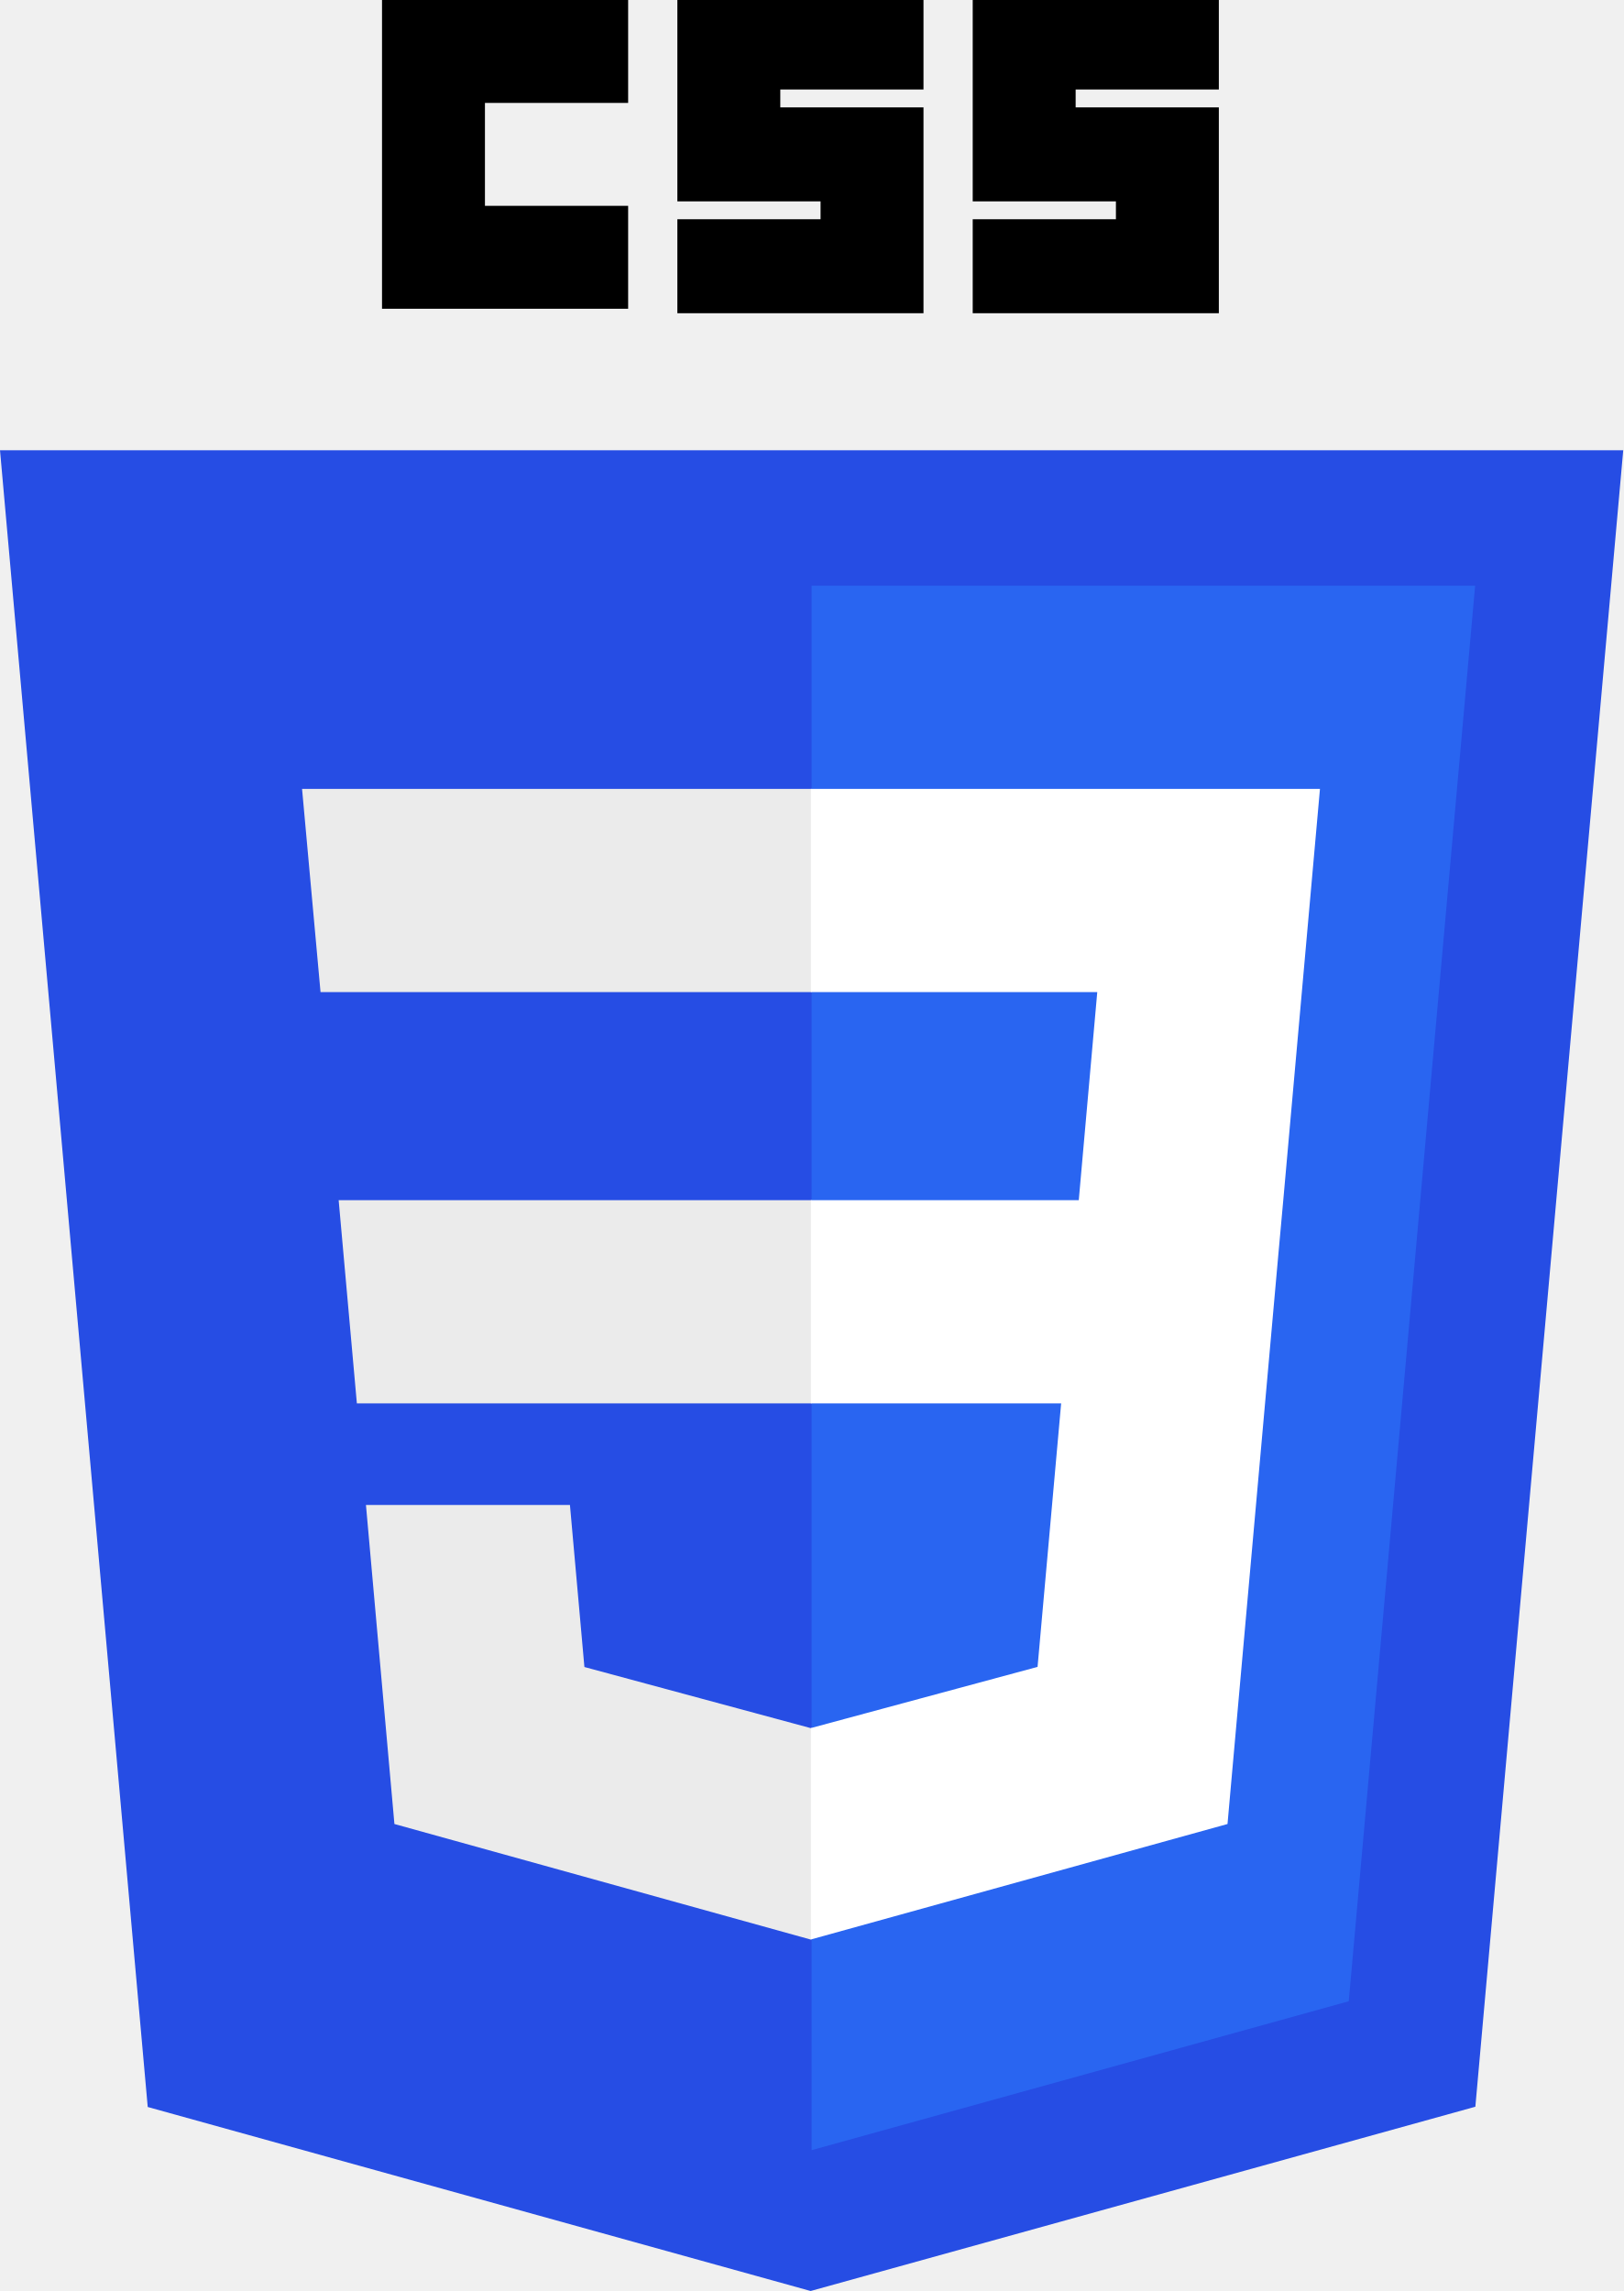
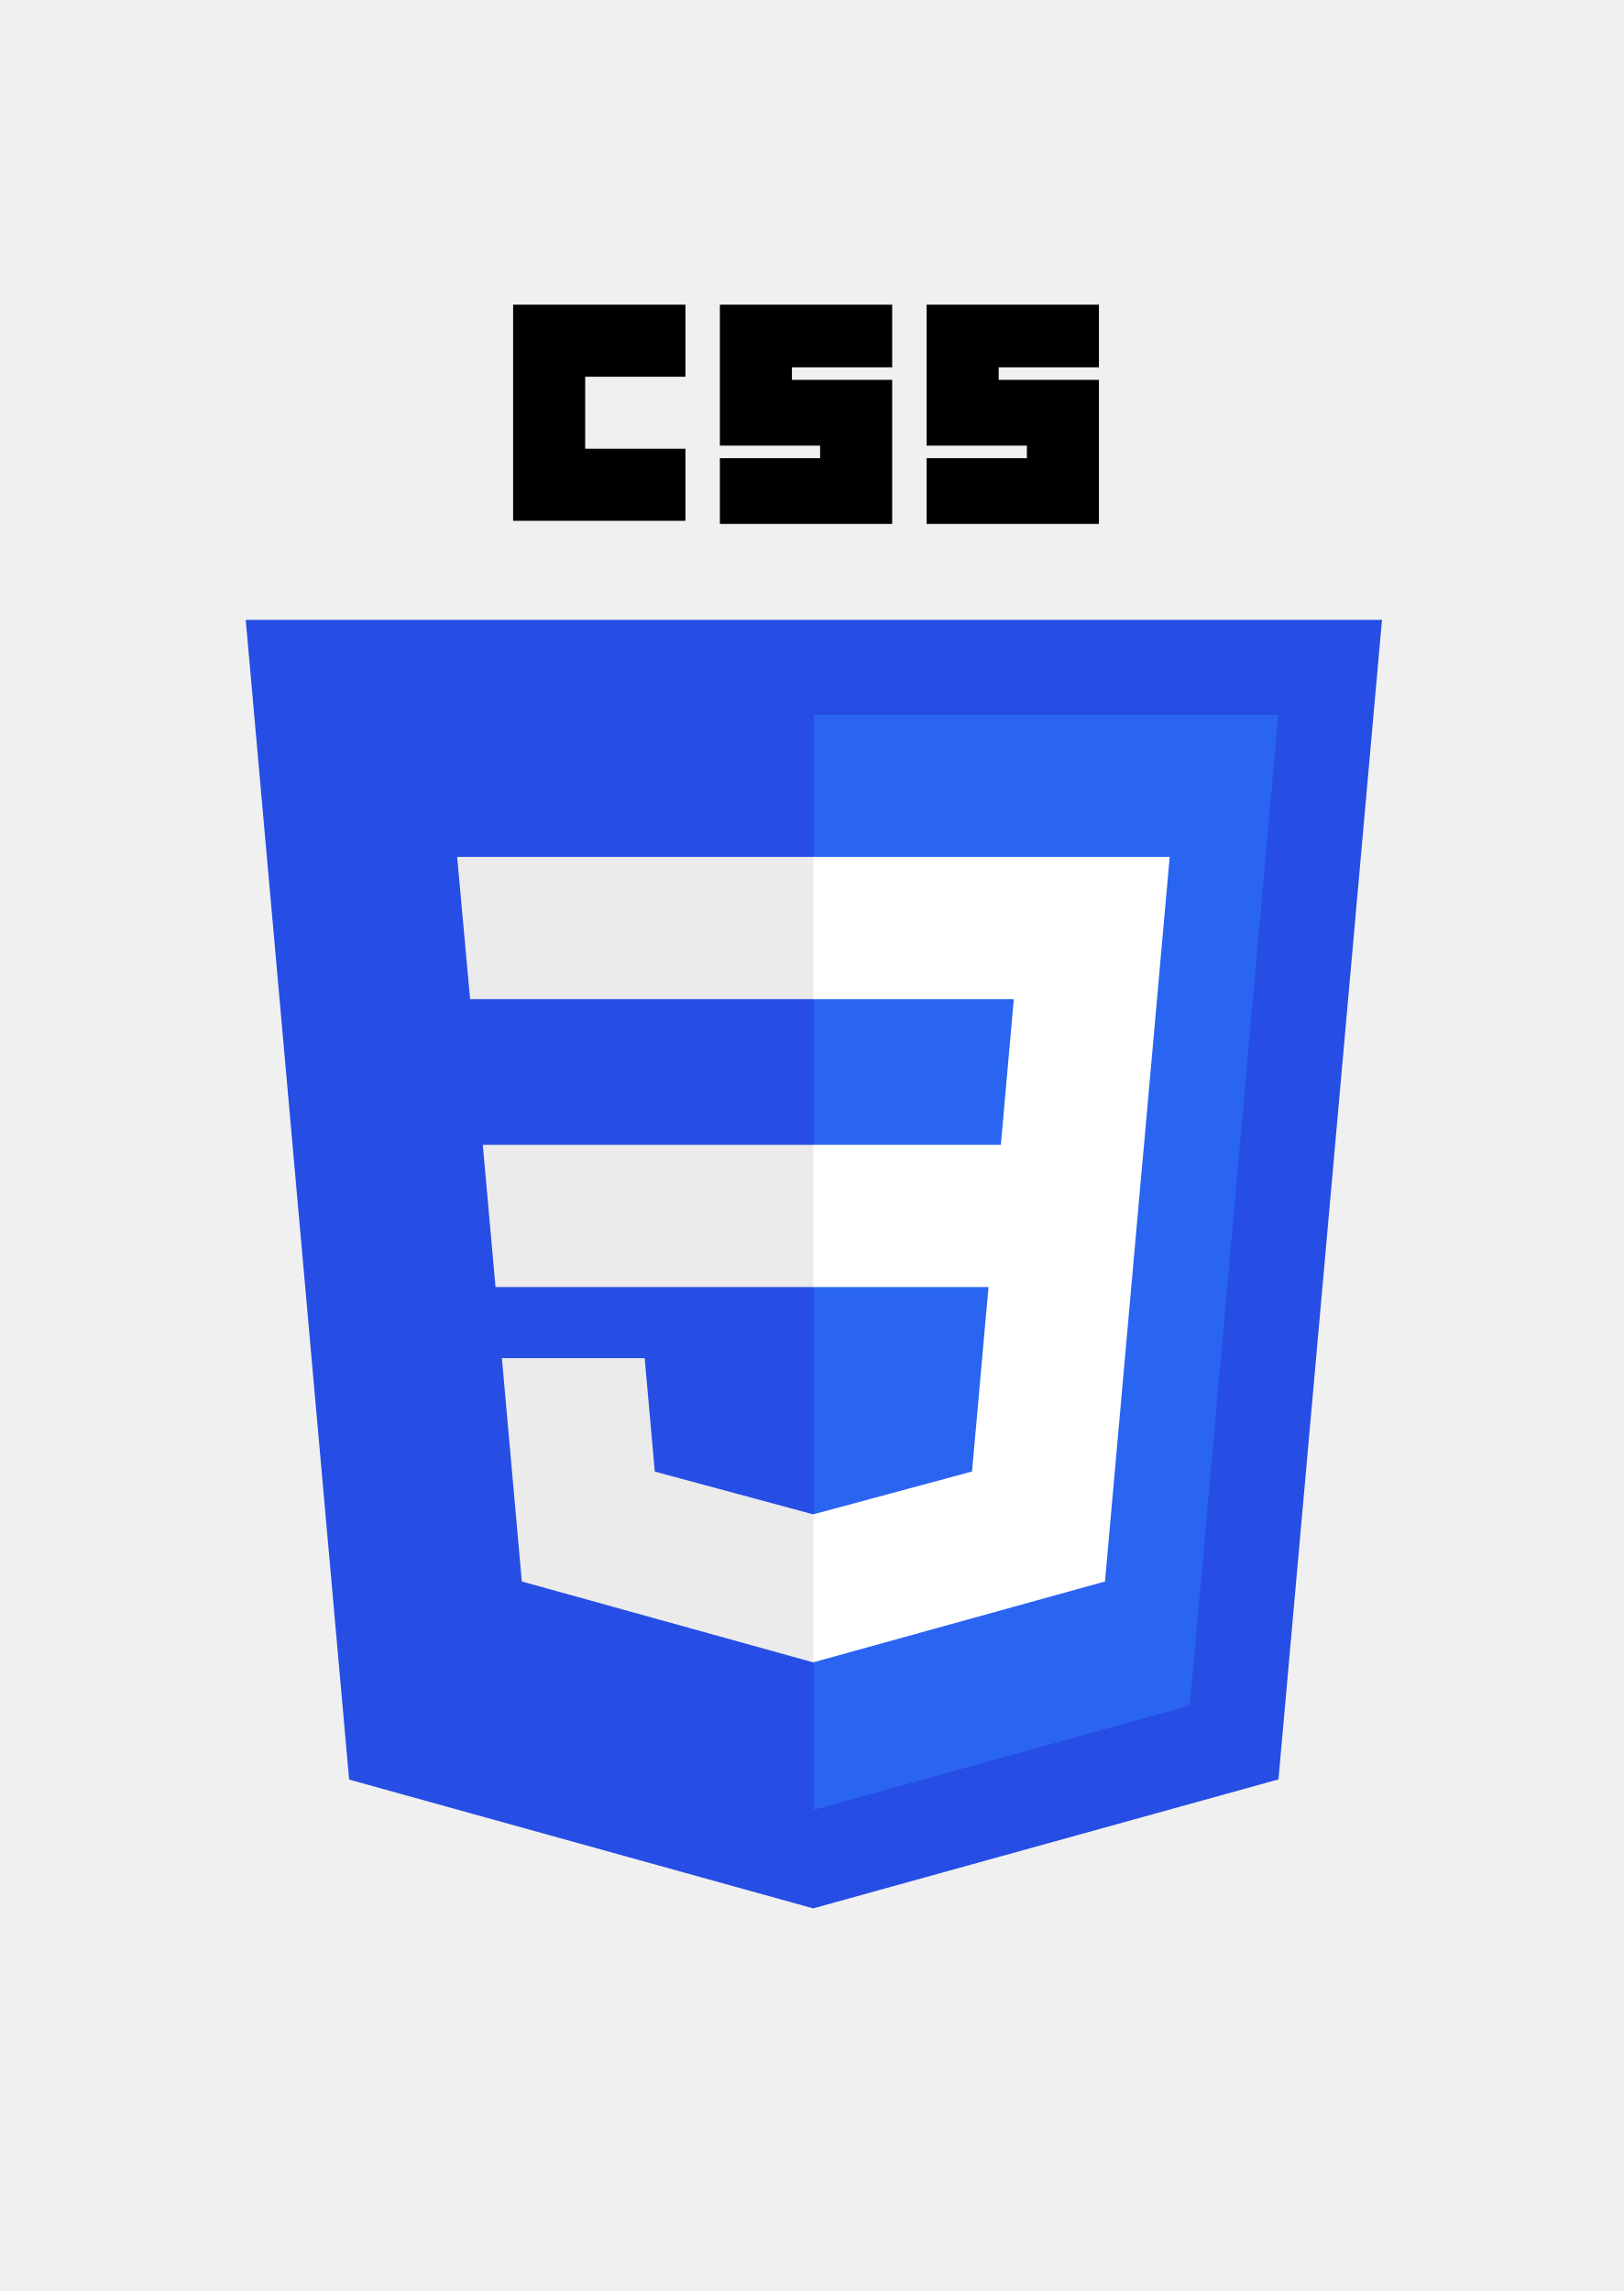
<svg xmlns="http://www.w3.org/2000/svg" xmlnsDc="http://purl.org/dc/elements/1.1/" xmlnsCc="http://creativecommons.org/ns#" xmlnsRdf="http://www.w3.org/1999/02/22-rdf-syntax-ns#" xmlnsSvg="http://www.w3.org/2000/svg" xmlnsSodipodi="http://sodipodi.sourceforge.net/DTD/sodipodi-0.dtd" xmlnsInkscape="http://www.inkscape.org/namespaces/inkscape" width="102.372mm" height="144.498mm" viewBox="0 0 362.734 512" id="svg3476" version="1.1" inkscapeVersion="0.91 r13725" sodipodiDocname="CSS3.svg">
  <defs id="defs3478" />
  <sodipodiNamedview id="base" pagecolor="#ffffff" bordercolor="#666666" borderopacity="1.0" inkscapePageopacity="0.0" inkscapePageshadow="2" inkscapeZoom="0.35" inkscapeCx="181.367" inkscapeCy="256" inkscapeDocumentUnits="px" inkscapeCurrentLayer="layer1" showgrid="false" fitMarginTop="0" fitMarginLeft="0" fitMarginRight="0" fitMarginBottom="0" inkscapeWindowWidth="1366" inkscapeWindowHeight="704" inkscapeWindowX="0" inkscapeWindowY="27" inkscapeWindowMaximized="1" />
-   <g inkscapeLabel="Calque 1" inkscapeGroupmode="layer" id="layer1" transform="translate(-193.633,-276.3622)">
+   <g inkscapeLabel="Calque 1" inkscapeGroupmode="layer" id="layer1" transform="translate(-80.633,-125.3622) scale(.7 , .7)">
    <g id="g3013" transform="translate(119,276.3622)">
      <polygon id="polygon2989" points="437.367,100.62 404.321,470.819 255.778,512 107.644,470.877 74.633,100.62 " style="fill:#264de4" />
      <polygon id="polygon2991" points="376.03,447.246 404.27,130.894 256,130.894 256,480.523 " style="fill:#2965f1" />
      <polygon id="polygon2993" points="150.31,268.217 154.38,313.627 256,313.627 256,268.217 " style="fill:#ebebeb" />
      <polygon id="polygon2995" points="256,176.305 255.843,176.305 142.132,176.305 146.26,221.716 256,221.716 " style="fill:#ebebeb" />
      <polygon id="polygon2997" points="256,433.399 256,386.153 255.801,386.206 205.227,372.55 201.994,336.333 177.419,336.333 156.409,336.333 162.771,407.634 255.791,433.457 " style="fill:#ebebeb" />
      <path id="path2999" d="m 160,0 55,0 0,23 -32,0 0,23 32,0 0,23 -55,0 z" inkscapeConnector-curvature="0" />
      <path id="path3001" d="m 226,0 55,0 0,20 -32,0 0,4 32,0 0,46 -55,0 0,-21 32,0 0,-4 -32,0 z" inkscapeConnector-curvature="0" />
      <path id="path3003" d="m 292,0 55,0 0,20 -32,0 0,4 32,0 0,46 -55,0 0,-21 32,0 0,-4 -32,0 z" inkscapeConnector-curvature="0" />
      <polygon id="polygon3005" points="311.761,313.627 306.49,372.521 255.843,386.191 255.843,433.435 348.937,407.634 349.62,399.962 360.291,280.411 361.399,268.217 369.597,176.305 255.843,176.305 255.843,221.716 319.831,221.716 315.699,268.217 255.843,268.217 255.843,313.627 " style="fill:#ffffff" />
    </g>
  </g>
</svg>
